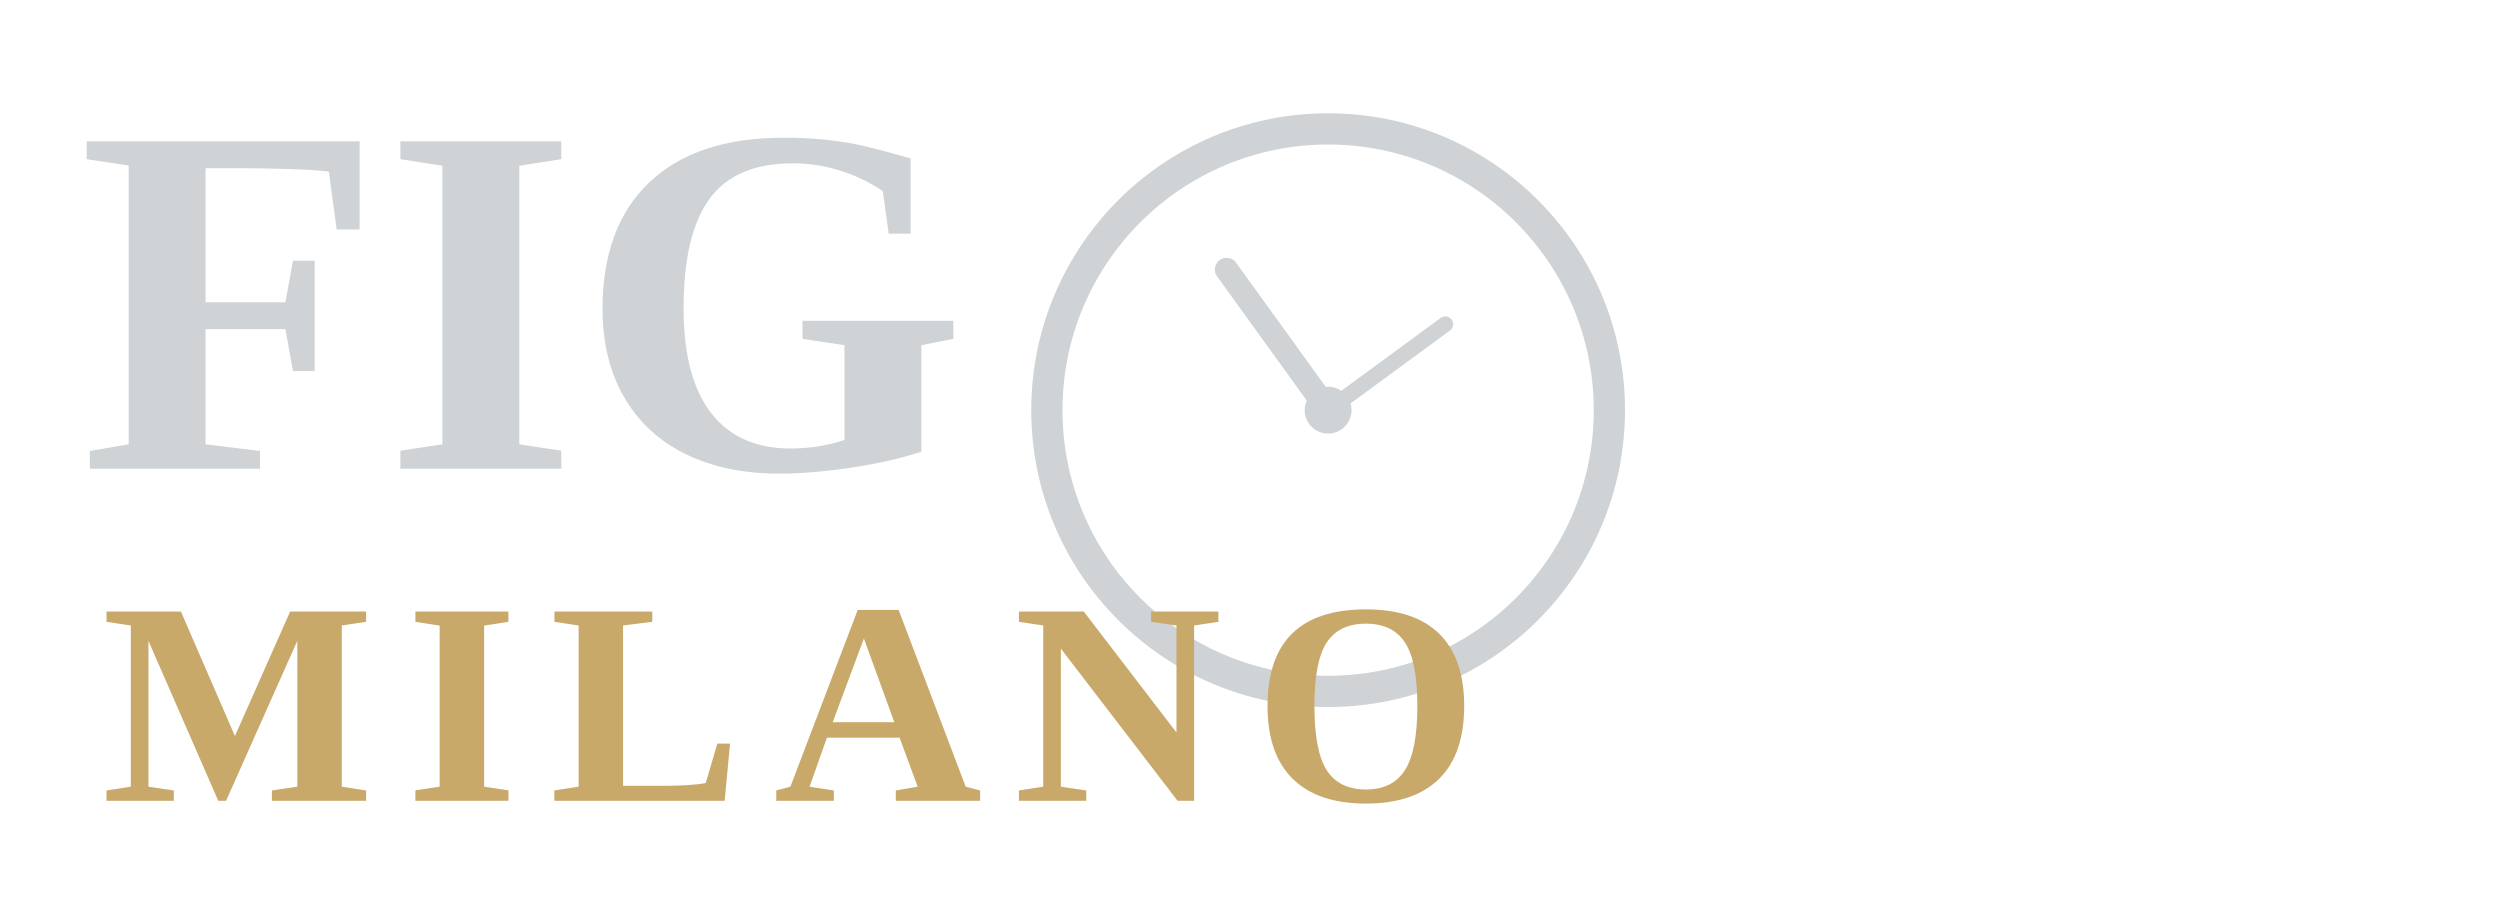
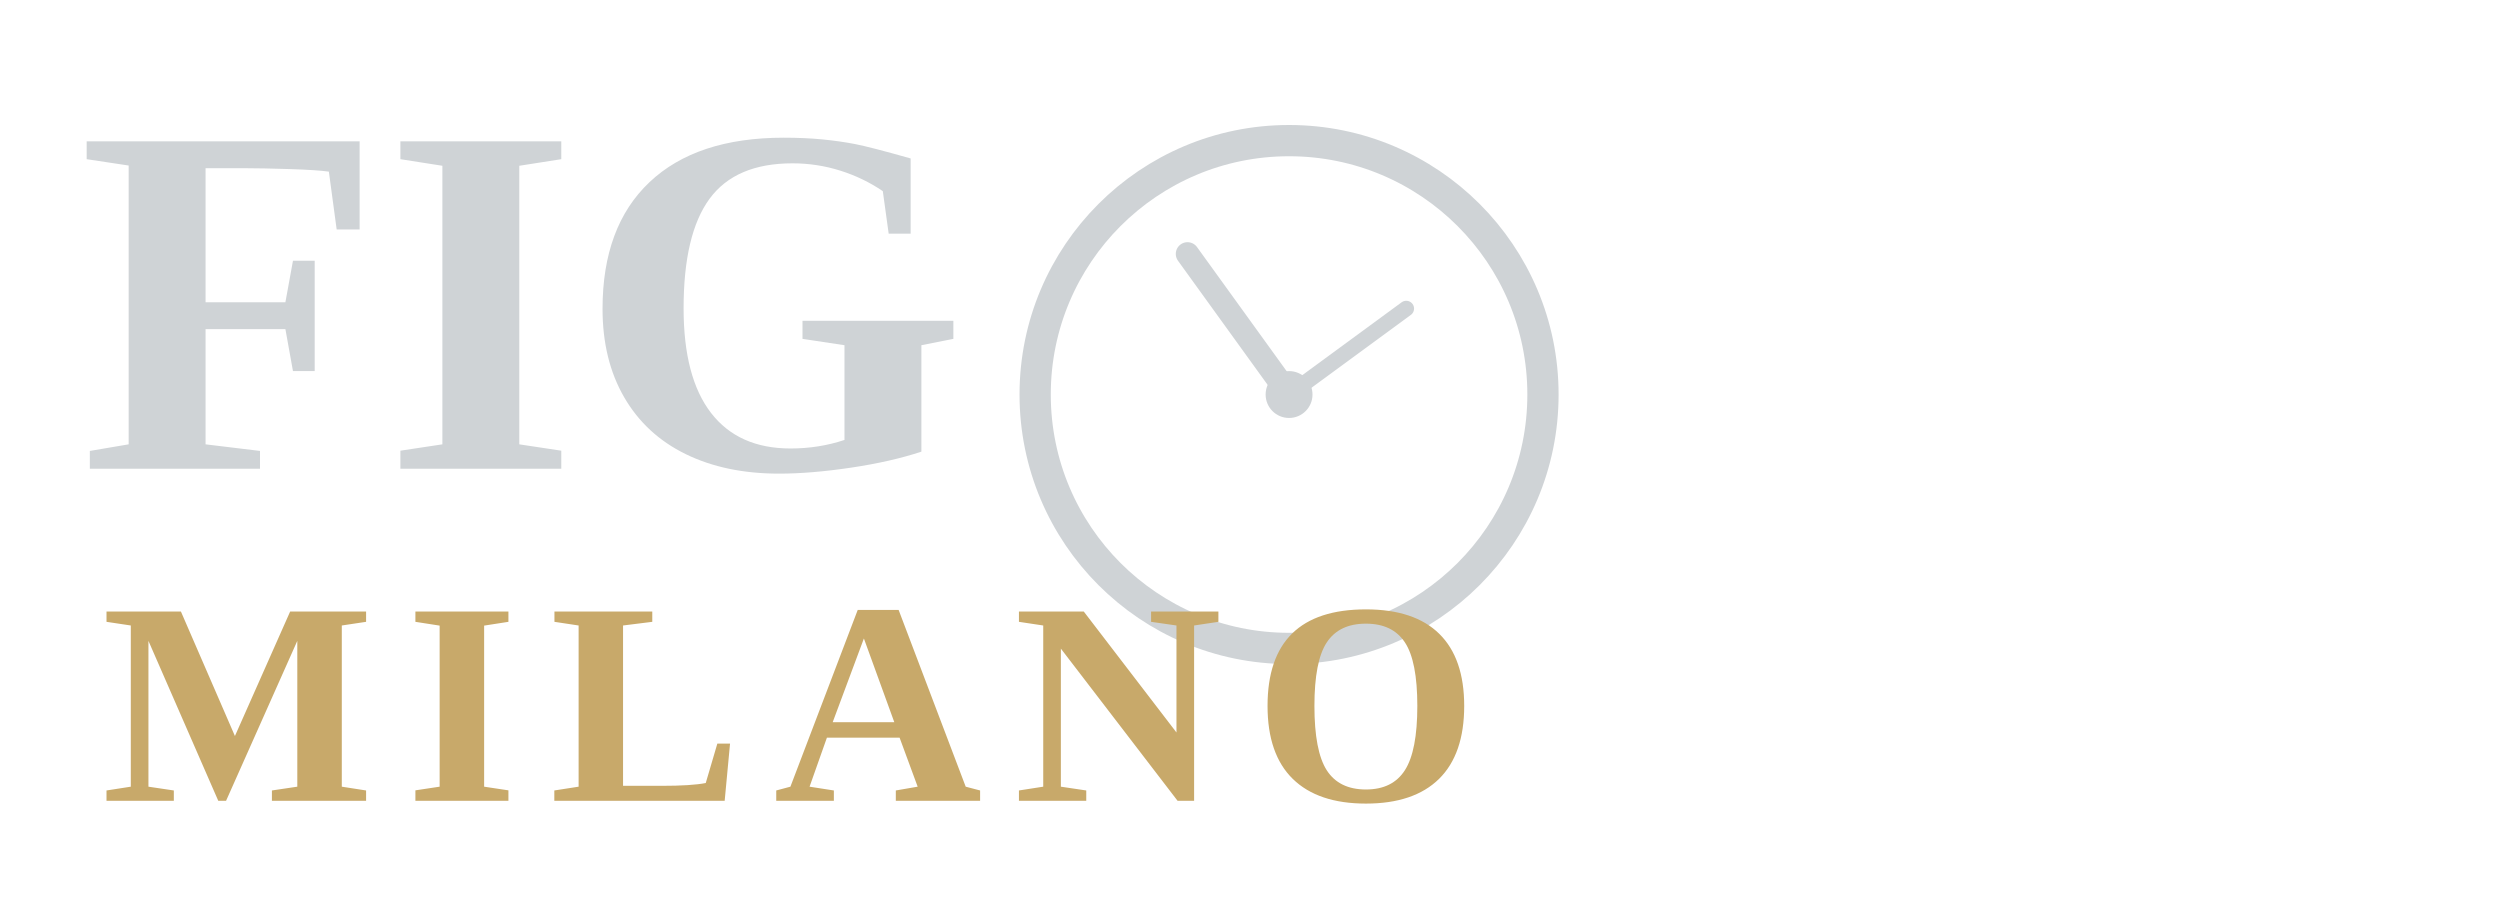
<svg xmlns="http://www.w3.org/2000/svg" width="640" height="230" viewBox="0 0 640 230">
  <defs>
    <style>
      .silver{fill:#cfd3d6}
      .gold{fill:#c8a96a}
      .txt{font-family:'Cinzel','Times New Roman',serif;font-weight:600}
    </style>
  </defs>
  <text x="20" y="120" font-size="128" class="txt silver">FIG</text>
-   <g transform="translate(250,9)">
-     <circle cx="90" cy="96" r="72" fill="none" stroke="#cfd3d6" stroke-width="8" />
+   <g transform="translate(240,5)">
+     <circle cx="90" cy="96" r="65" fill="none" stroke="#cfd3d6" stroke-width="8" />
    <line x1="90" y1="96" x2="64" y2="60" stroke="#cfd3d6" stroke-width="6" stroke-linecap="round" />
    <line x1="90" y1="96" x2="120" y2="74" stroke="#cfd3d6" stroke-width="4" stroke-linecap="round" />
    <circle cx="90" cy="96" r="6" fill="#cfd3d6" />
  </g>
  <text x="26" y="205" font-size="74" class="txt gold" letter-spacing="8">MILANO</text>
</svg>
